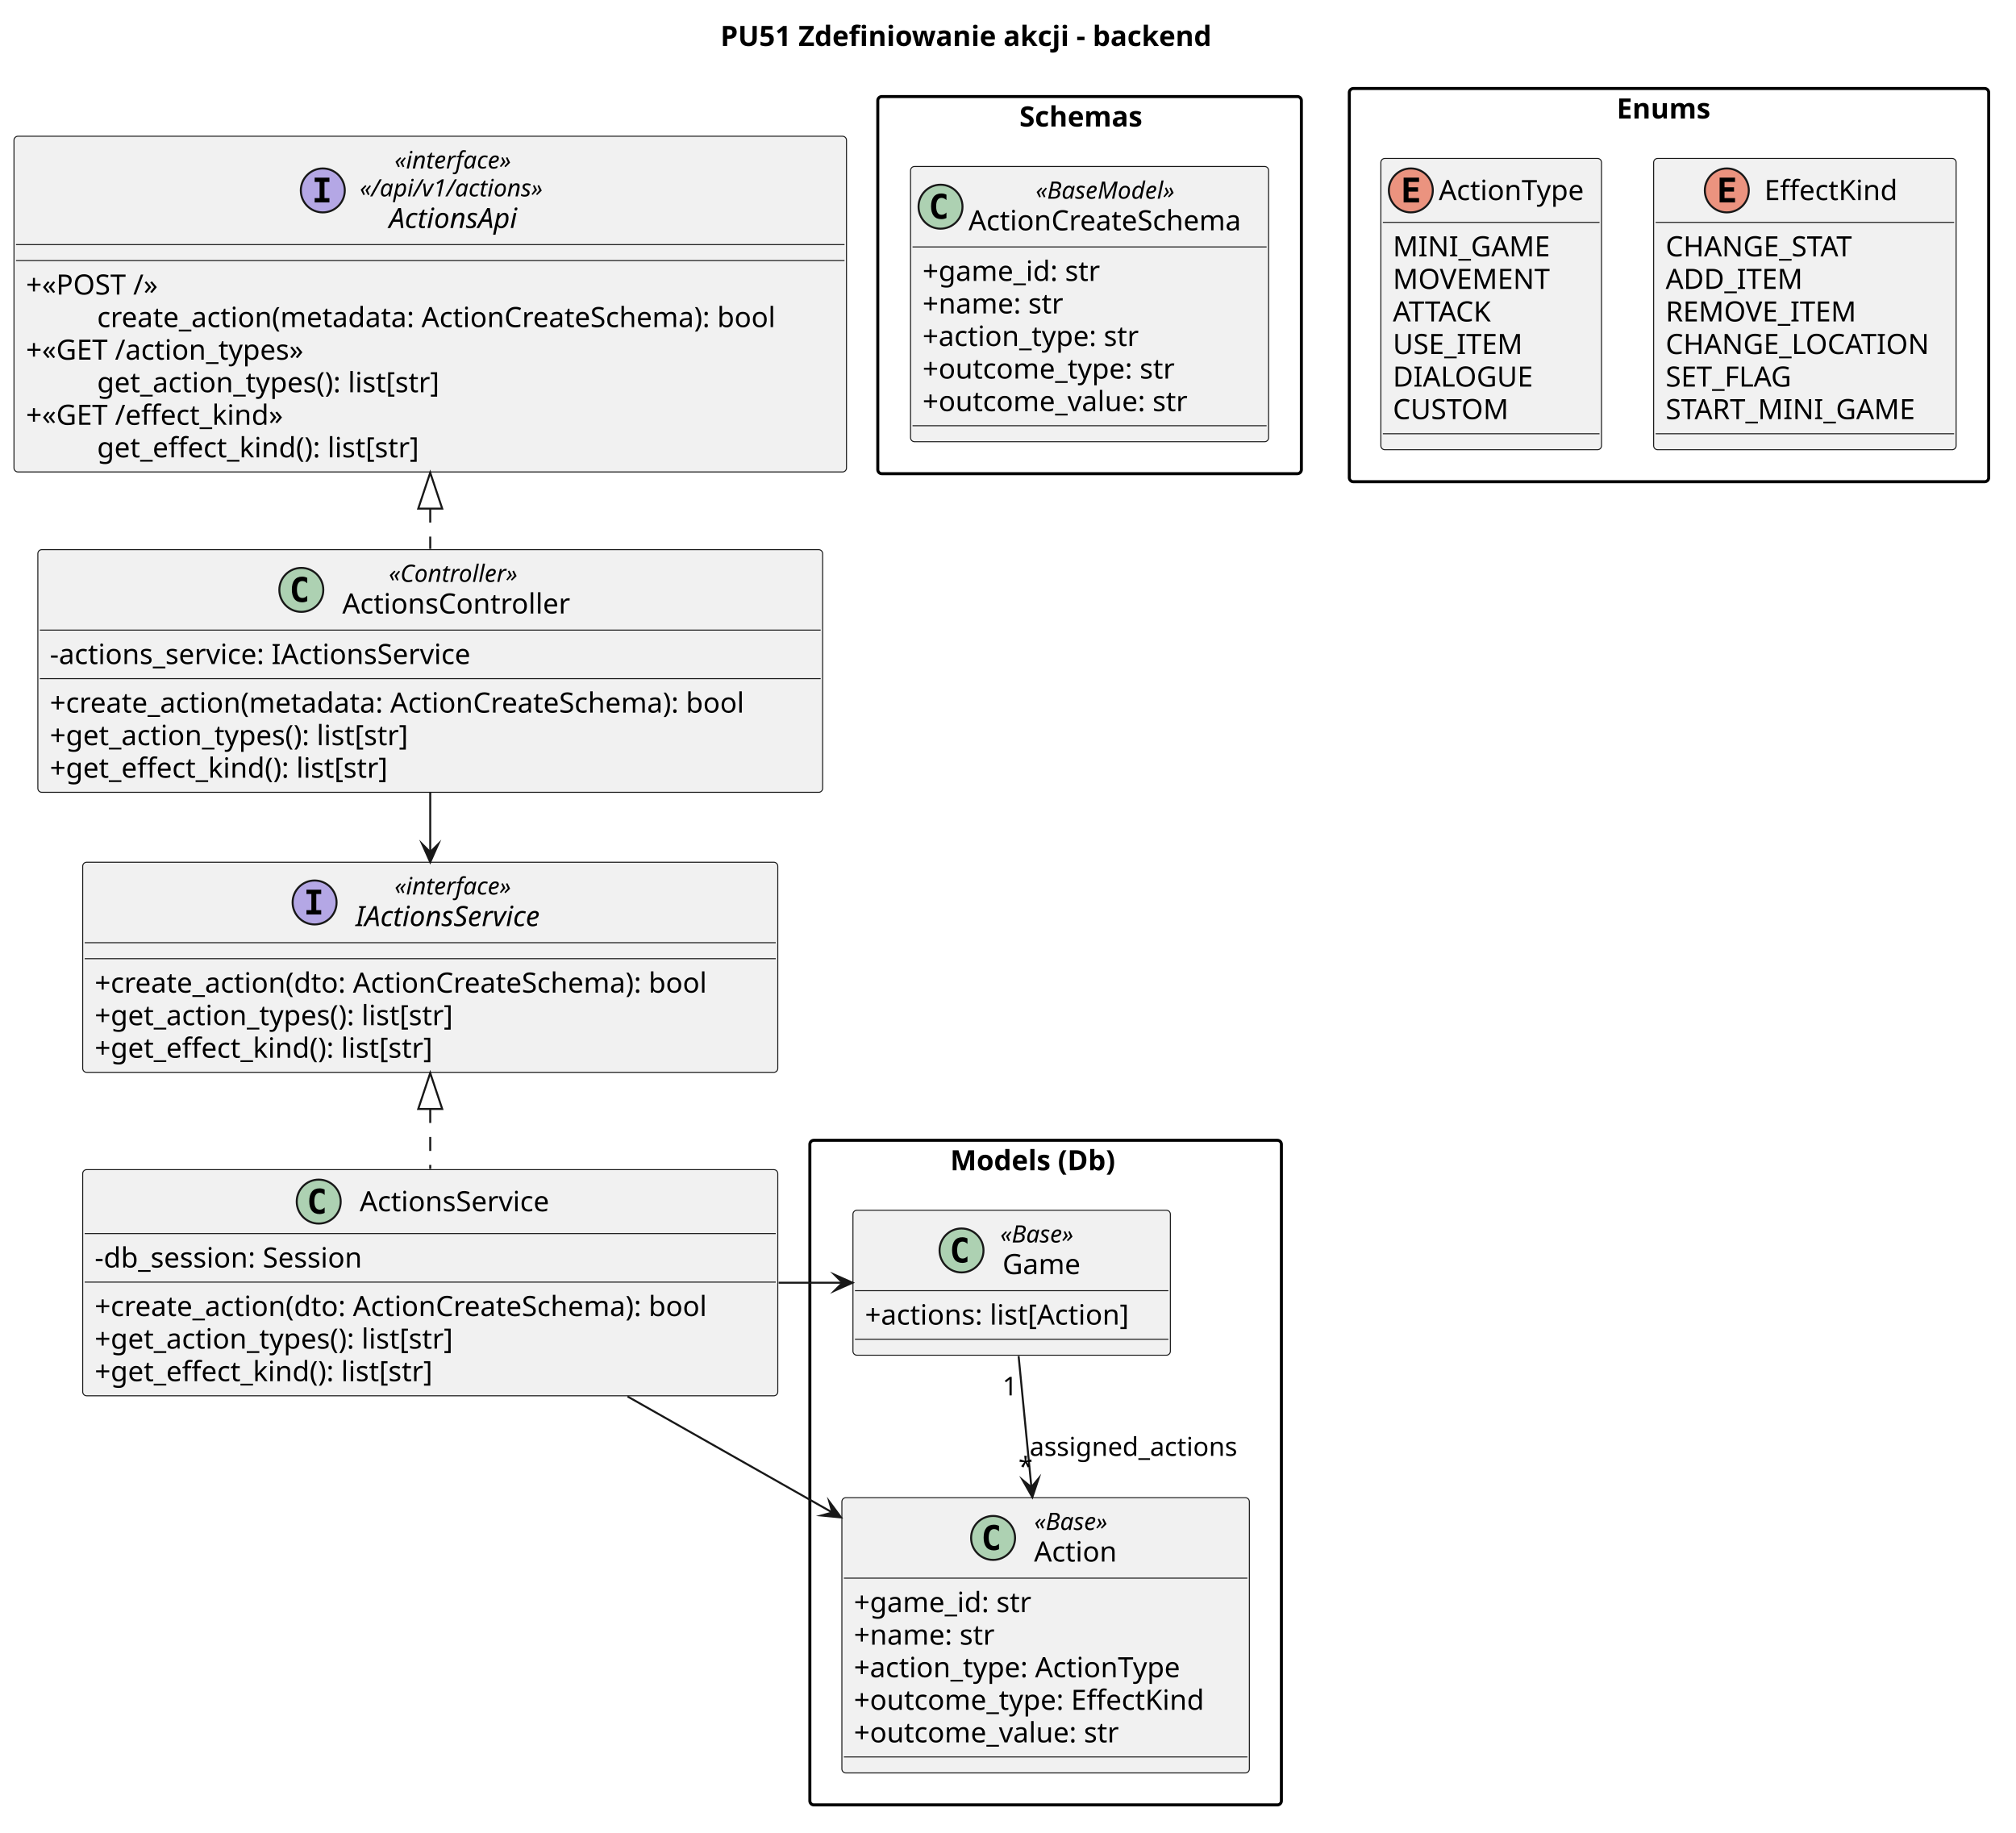
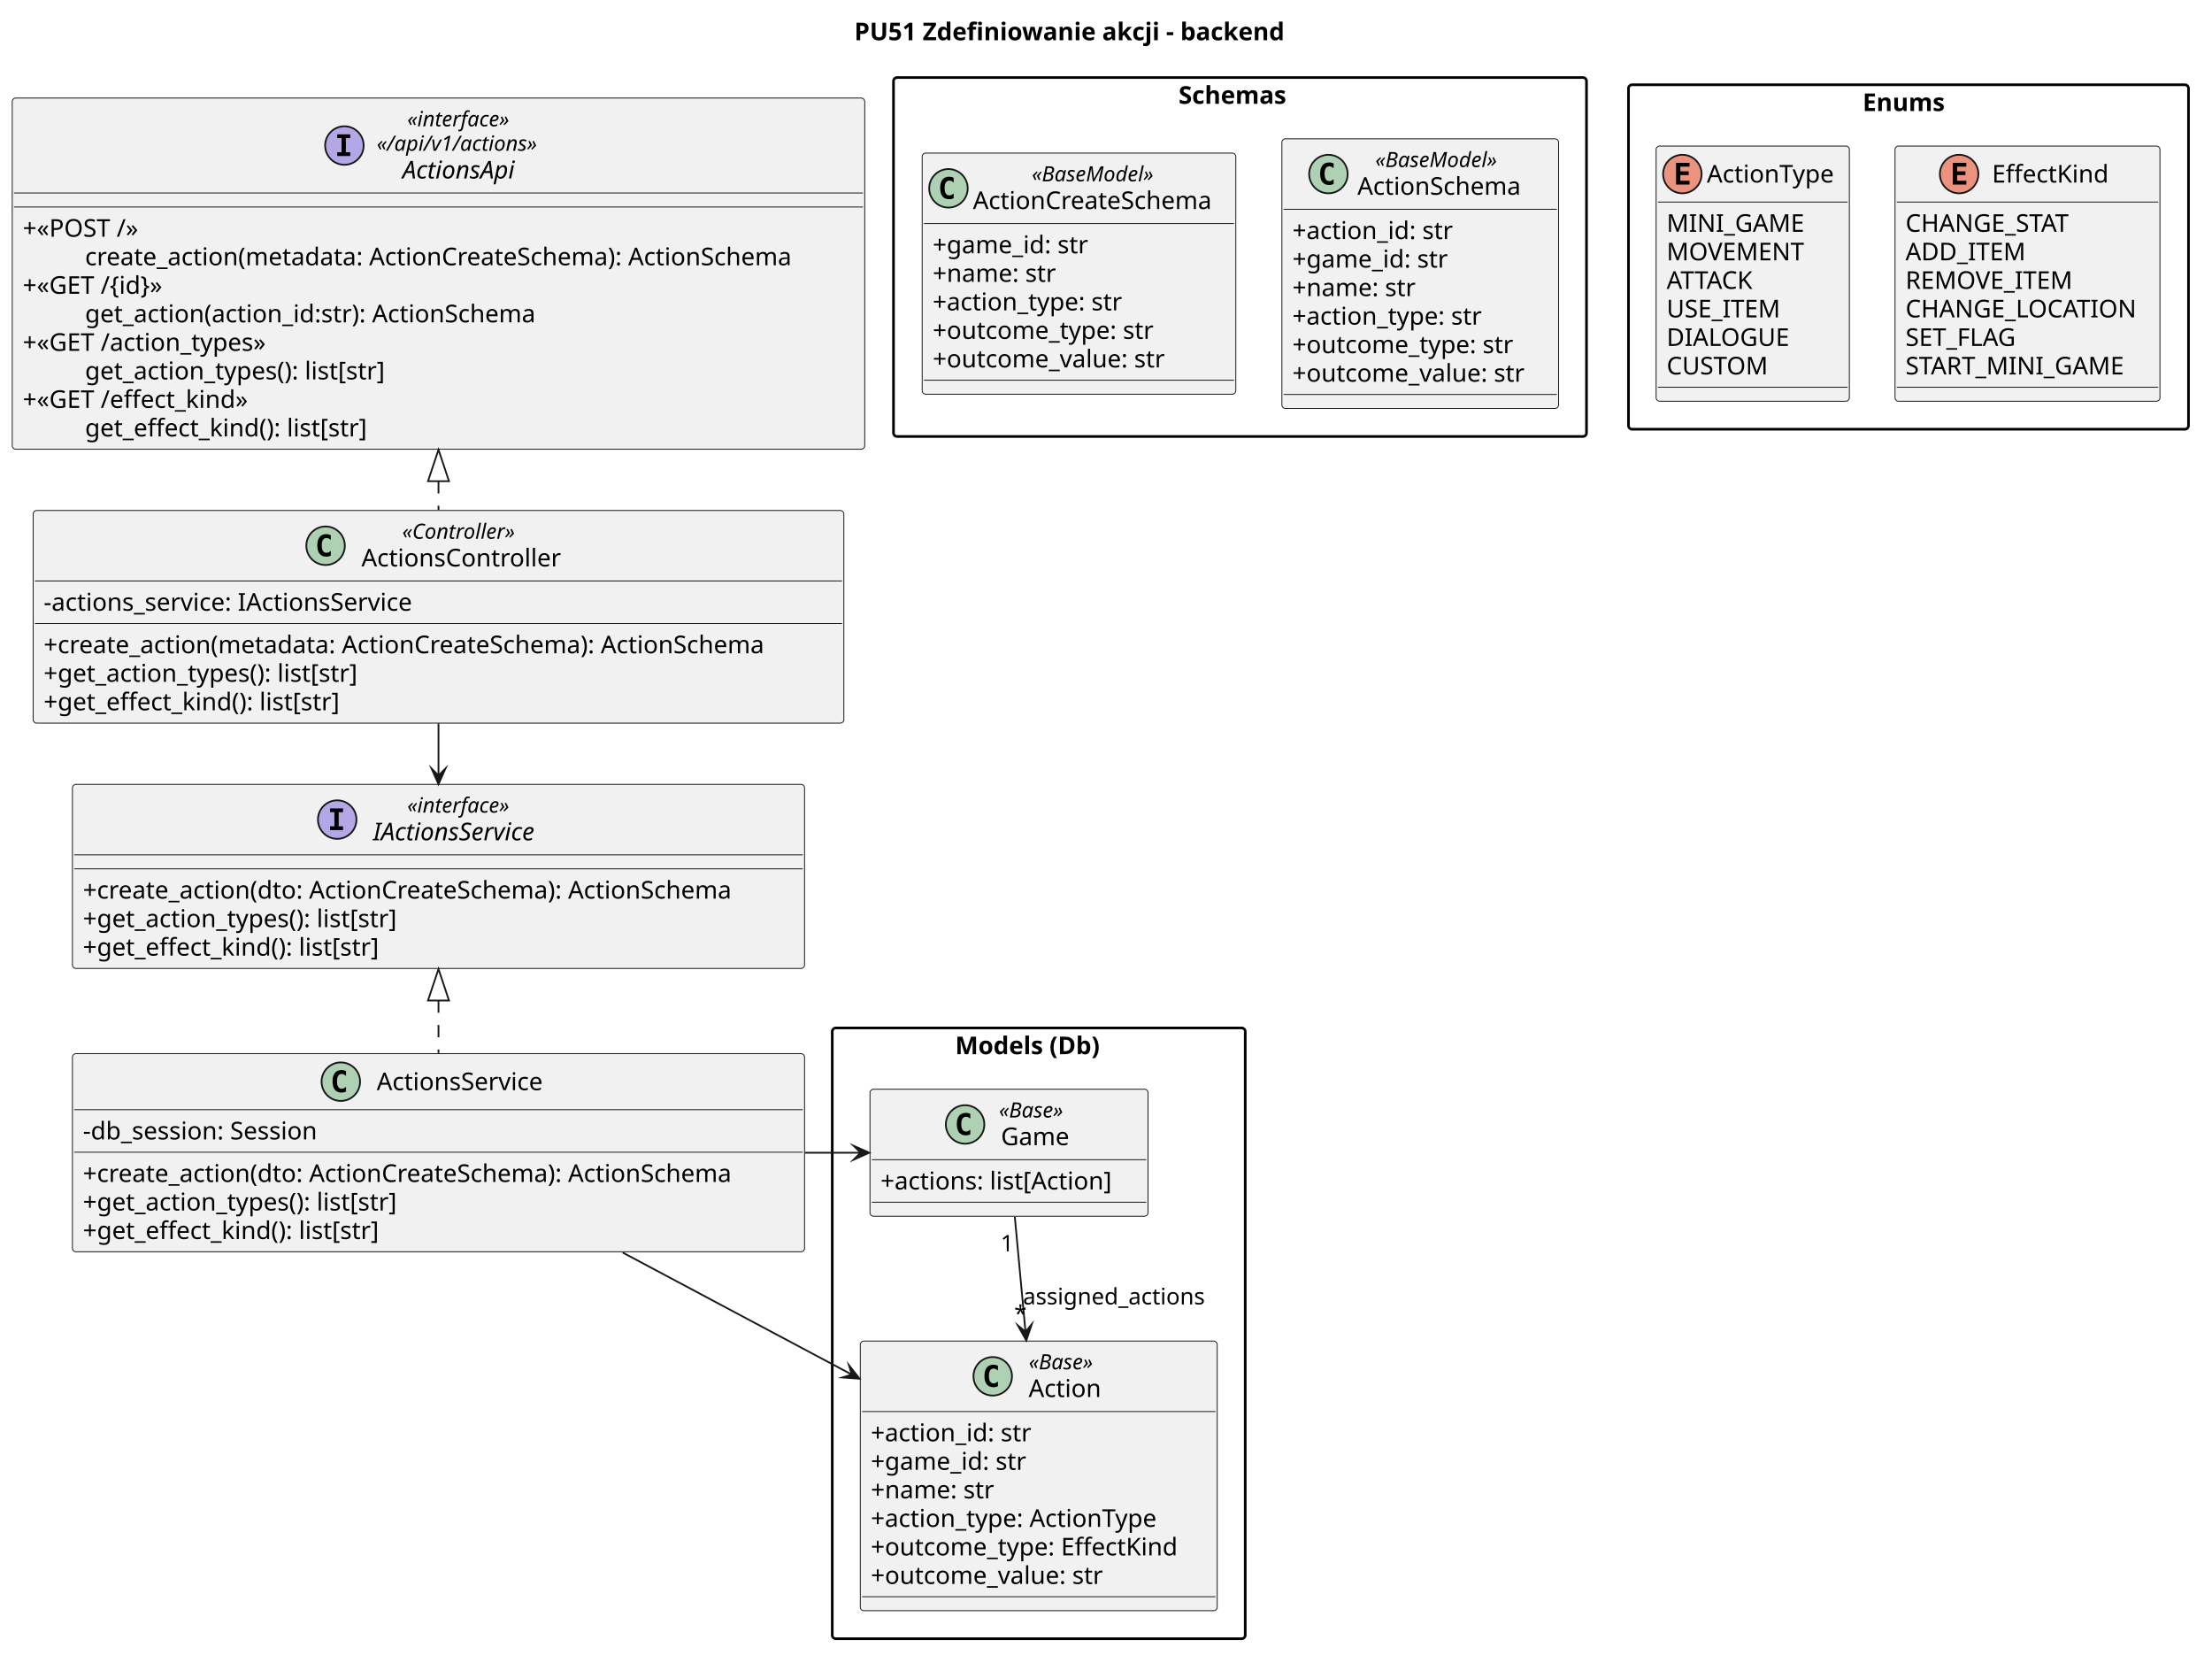
- <svg xmlns="http://www.w3.org/2000/svg" version="1.1" data-diagram-type="CLASS" style="width:1009px;height:917px;background:#FFFFFF;" width="1009px" height="917px" viewBox="0 0 1009 917" zoomAndPan="magnify" preserveAspectRatio="none" contentStyleType="text/css">
+ <svg xmlns="http://www.w3.org/2000/svg" version="1.1" data-diagram-type="CLASS" style="width:1264px;height:950px;background:#FFFFFF;" width="1264px" height="950px" viewBox="0 0 1264 950" zoomAndPan="magnify" preserveAspectRatio="none" contentStyleType="text/css">
  <defs />
  <g font-family="sans-serif" lengthAdjust="spacing">
    <g class="title" data-source-line="9">
-       <text x="360.557" y="22.995" fill="#000" font-size="14" textLength="281.217" font-weight="700">PU51 Zdefiniowanie akcji - backend</text>
+       <text x="488.177" y="22.995" fill="#000" font-size="14" textLength="281.217" font-weight="700">PU51 Zdefiniowanie akcji - backend</text>
    </g>
-     <g class="cluster" data-qualified-name="Schemas" id="ent0005" data-source-line="38">
-       <rect x="439.33" y="48.317" width="212" height="188.75" fill="none" style="stroke:#000;stroke-width:1.5;" rx="2" ry="2" />
-       <text x="510.224" y="63.312" fill="#000" font-size="14" textLength="70.212" font-weight="700">Schemas</text>
+     <g class="cluster" data-qualified-name="Schemas" id="ent0005" data-source-line="39">
+       <rect x="510.57" y="44.297" width="396" height="205.05" fill="none" style="stroke:#000;stroke-width:1.5;" rx="2" ry="2" />
+       <text x="673.464" y="59.292" fill="#000" font-size="14" textLength="70.212" font-weight="700">Schemas</text>
    </g>
-     <g class="cluster" data-qualified-name="models" id="ent0007" data-source-line="48">
-       <rect x="405.33" y="570.697" width="236" height="332.62" fill="none" style="stroke:#000;stroke-width:1.5;" rx="2" ry="2" />
-       <text x="475.574" y="585.692" fill="#000" font-size="14" textLength="95.512" font-weight="700">Models (Db)</text>
+     <g class="cluster" data-qualified-name="models" id="ent0008" data-source-line="57">
+       <rect x="475.57" y="587.237" width="236" height="348.92" fill="none" style="stroke:#000;stroke-width:1.5;" rx="2" ry="2" />
+       <text x="545.814" y="602.232" fill="#000" font-size="14" textLength="95.512" font-weight="700">Models (Db)</text>
    </g>
-     <g class="cluster" data-qualified-name="Enums" id="ent0010" data-source-line="62">
-       <rect x="675.33" y="44.297" width="320" height="196.79" fill="none" style="stroke:#000;stroke-width:1.5;" rx="2" ry="2" />
-       <text x="809.121" y="59.292" fill="#000" font-size="14" textLength="52.418" font-weight="700">Enums</text>
+     <g class="cluster" data-qualified-name="Enums" id="ent0011" data-source-line="72">
+       <rect x="930.57" y="48.427" width="320" height="196.78" fill="none" style="stroke:#000;stroke-width:1.5;" rx="2" ry="2" />
+       <text x="1064.361" y="63.422" fill="#000" font-size="14" textLength="52.418" font-weight="700">Enums</text>
    </g>
-     <g class="entity" data-qualified-name="Schemas.ActionCreateSchema" id="ent0006" data-source-line="39">
-       <rect x="455.73" y="83.317" width="179.205" height="137.75" fill="#F1F1F1" style="stroke:#181818;stroke-width:0.5;" rx="2" ry="2" />
-       <ellipse cx="470.73" cy="103.45" rx="11" ry="11" fill="#ADD1B2" style="stroke:#181818;stroke-width:1;" />
-       <path d="M473.699,109.09 Q473.121,109.387 472.48,109.528 Q471.839,109.684 471.136,109.684 Q468.636,109.684 467.308,108.043 Q465.996,106.387 465.996,103.262 Q465.996,100.137 467.308,98.481 Q468.636,96.825 471.136,96.825 Q471.839,96.825 472.48,96.981 Q473.136,97.137 473.699,97.434 L473.699,100.153 Q473.074,99.575 472.48,99.309 Q471.886,99.028 471.261,99.028 Q469.918,99.028 469.23,100.106 Q468.543,101.168 468.543,103.262 Q468.543,105.356 469.23,106.434 Q469.918,107.497 471.261,107.497 Q471.886,107.497 472.48,107.231 Q473.074,106.95 473.699,106.372 L473.699,109.09 Z " fill="#000" />
-       <text x="518.366" y="99.456" fill="#000" font-size="12" textLength="79.934" font-style="italic">«BaseModel»</text>
-       <text x="484.73" y="115.281" fill="#000" font-size="14" textLength="147.205">ActionCreateSchema</text>
-       <line x1="456.73" y1="123.582" x2="633.935" y2="123.582" style="stroke:#181818;stroke-width:0.5;" />
-       <text x="461.73" y="140.578" fill="#000" font-size="14" textLength="98.93">+game_id: str</text>
-       <text x="461.73" y="156.874" fill="#000" font-size="14" textLength="79.14">+name: str</text>
-       <text x="461.73" y="173.171" fill="#000" font-size="14" textLength="120.805">+action_type: str</text>
-       <text x="461.73" y="189.468" fill="#000" font-size="14" textLength="139.152">+outcome_type: str</text>
-       <text x="461.73" y="205.765" fill="#000" font-size="14" textLength="146.118">+outcome_value: str</text>
-       <line x1="456.73" y1="213.067" x2="633.935" y2="213.067" style="stroke:#181818;stroke-width:0.5;" />
+     <g class="entity" data-qualified-name="Schemas.ActionCreateSchema" id="ent0006" data-source-line="40">
+       <rect x="526.97" y="87.447" width="179.205" height="137.75" fill="#F1F1F1" style="stroke:#181818;stroke-width:0.5;" rx="2" ry="2" />
+       <ellipse cx="541.97" cy="107.58" rx="11" ry="11" fill="#ADD1B2" style="stroke:#181818;stroke-width:1;" />
+       <path d="M544.939,113.22 Q544.361,113.517 543.72,113.658 Q543.079,113.814 542.376,113.814 Q539.876,113.814 538.548,112.173 Q537.236,110.517 537.236,107.392 Q537.236,104.267 538.548,102.611 Q539.876,100.955 542.376,100.955 Q543.079,100.955 543.72,101.111 Q544.376,101.267 544.939,101.564 L544.939,104.283 Q544.314,103.705 543.72,103.439 Q543.126,103.158 542.501,103.158 Q541.158,103.158 540.47,104.236 Q539.783,105.298 539.783,107.392 Q539.783,109.486 540.47,110.564 Q541.158,111.627 542.501,111.627 Q543.126,111.627 543.72,111.361 Q544.314,111.08 544.939,110.502 L544.939,113.22 Z " fill="#000" />
+       <text x="589.606" y="103.586" fill="#000" font-size="12" textLength="79.934" font-style="italic">«BaseModel»</text>
+       <text x="555.97" y="119.411" fill="#000" font-size="14" textLength="147.205">ActionCreateSchema</text>
+       <line x1="527.97" y1="127.712" x2="705.175" y2="127.712" style="stroke:#181818;stroke-width:0.5;" />
+       <text x="532.97" y="144.708" fill="#000" font-size="14" textLength="98.93">+game_id: str</text>
+       <text x="532.97" y="161.004" fill="#000" font-size="14" textLength="79.14">+name: str</text>
+       <text x="532.97" y="177.301" fill="#000" font-size="14" textLength="120.805">+action_type: str</text>
+       <text x="532.97" y="193.598" fill="#000" font-size="14" textLength="139.152">+outcome_type: str</text>
+       <text x="532.97" y="209.895" fill="#000" font-size="14" textLength="146.118">+outcome_value: str</text>
+       <line x1="527.97" y1="217.197" x2="705.175" y2="217.197" style="stroke:#181818;stroke-width:0.5;" />
    </g>
-     <g class="entity" data-qualified-name="models.Game" id="ent0008" data-source-line="49">
-       <rect x="426.9" y="605.697" width="158.863" height="72.563" fill="#F1F1F1" style="stroke:#181818;stroke-width:0.5;" rx="2" ry="2" />
-       <ellipse cx="481.242" cy="625.83" rx="11" ry="11" fill="#ADD1B2" style="stroke:#181818;stroke-width:1;" />
-       <path d="M484.211,631.47 Q483.633,631.767 482.992,631.908 Q482.352,632.064 481.649,632.064 Q479.149,632.064 477.82,630.423 Q476.508,628.767 476.508,625.642 Q476.508,622.517 477.82,620.861 Q479.149,619.205 481.649,619.205 Q482.352,619.205 482.992,619.361 Q483.649,619.517 484.211,619.814 L484.211,622.533 Q483.586,621.955 482.992,621.689 Q482.399,621.408 481.774,621.408 Q480.43,621.408 479.742,622.486 Q479.055,623.548 479.055,625.642 Q479.055,627.736 479.742,628.814 Q480.43,629.877 481.774,629.877 Q482.399,629.877 482.992,629.611 Q483.586,629.33 484.211,628.752 L484.211,631.47 Z " fill="#000" />
-       <text x="500.629" y="621.836" fill="#000" font-size="12" textLength="43.904" font-style="italic">«Base»</text>
-       <text x="501.742" y="637.661" fill="#000" font-size="14" textLength="41.679">Game</text>
-       <line x1="427.9" y1="645.963" x2="584.763" y2="645.963" style="stroke:#181818;stroke-width:0.5;" />
-       <text x="432.9" y="662.958" fill="#000" font-size="14" textLength="146.863">+actions: list[Action]</text>
-       <line x1="427.9" y1="670.259" x2="584.763" y2="670.259" style="stroke:#181818;stroke-width:0.5;" />
+     <g class="entity" data-qualified-name="Schemas.ActionSchema" id="ent0007" data-source-line="47">
+       <rect x="732.51" y="79.297" width="158.118" height="154.047" fill="#F1F1F1" style="stroke:#181818;stroke-width:0.5;" rx="2" ry="2" />
+       <ellipse cx="759.093" cy="99.43" rx="11" ry="11" fill="#ADD1B2" style="stroke:#181818;stroke-width:1;" />
+       <path d="M762.061,105.07 Q761.483,105.367 760.843,105.508 Q760.202,105.664 759.499,105.664 Q756.999,105.664 755.671,104.023 Q754.358,102.367 754.358,99.242 Q754.358,96.117 755.671,94.461 Q756.999,92.805 759.499,92.805 Q760.202,92.805 760.843,92.961 Q761.499,93.117 762.061,93.414 L762.061,96.133 Q761.436,95.555 760.843,95.289 Q760.249,95.008 759.624,95.008 Q758.28,95.008 757.593,96.086 Q756.905,97.148 756.905,99.242 Q756.905,101.336 757.593,102.414 Q758.28,103.477 759.624,103.477 Q760.249,103.477 760.843,103.211 Q761.436,102.93 762.061,102.352 L762.061,105.07 Z " fill="#000" />
+       <text x="785.889" y="95.436" fill="#000" font-size="12" textLength="79.934" font-style="italic">«BaseModel»</text>
+       <text x="775.667" y="111.261" fill="#000" font-size="14" textLength="100.379">ActionSchema</text>
+       <line x1="733.51" y1="119.563" x2="889.628" y2="119.563" style="stroke:#181818;stroke-width:0.5;" />
+       <text x="738.51" y="136.558" fill="#000" font-size="14" textLength="102.307">+action_id: str</text>
+       <text x="738.51" y="152.854" fill="#000" font-size="14" textLength="98.93">+game_id: str</text>
+       <text x="738.51" y="169.151" fill="#000" font-size="14" textLength="79.14">+name: str</text>
+       <text x="738.51" y="185.448" fill="#000" font-size="14" textLength="120.805">+action_type: str</text>
+       <text x="738.51" y="201.745" fill="#000" font-size="14" textLength="139.152">+outcome_type: str</text>
+       <text x="738.51" y="218.042" fill="#000" font-size="14" textLength="146.118">+outcome_value: str</text>
+       <line x1="733.51" y1="225.344" x2="889.628" y2="225.344" style="stroke:#181818;stroke-width:0.5;" />
    </g>
-     <g class="entity" data-qualified-name="models.Action" id="ent0009" data-source-line="53">
-       <rect x="421.36" y="749.567" width="203.946" height="137.75" fill="#F1F1F1" style="stroke:#181818;stroke-width:0.5;" rx="2" ry="2" />
-       <ellipse cx="497.037" cy="769.7" rx="11" ry="11" fill="#ADD1B2" style="stroke:#181818;stroke-width:1;" />
-       <path d="M500.006,775.34 Q499.428,775.637 498.787,775.778 Q498.147,775.934 497.443,775.934 Q494.943,775.934 493.615,774.293 Q492.303,772.637 492.303,769.512 Q492.303,766.387 493.615,764.731 Q494.943,763.075 497.443,763.075 Q498.147,763.075 498.787,763.231 Q499.443,763.387 500.006,763.684 L500.006,766.403 Q499.381,765.825 498.787,765.559 Q498.193,765.278 497.568,765.278 Q496.225,765.278 495.537,766.356 Q494.85,767.418 494.85,769.512 Q494.85,771.606 495.537,772.684 Q496.225,773.747 497.568,773.747 Q498.193,773.747 498.787,773.481 Q499.381,773.2 500.006,772.622 L500.006,775.34 Z " fill="#000" />
-       <text x="517.631" y="765.706" fill="#000" font-size="12" textLength="43.904" font-style="italic">«Base»</text>
-       <text x="517.537" y="781.531" fill="#000" font-size="14" textLength="44.092">Action</text>
-       <line x1="422.36" y1="789.833" x2="624.306" y2="789.833" style="stroke:#181818;stroke-width:0.5;" />
-       <text x="427.36" y="806.828" fill="#000" font-size="14" textLength="98.93">+game_id: str</text>
-       <text x="427.36" y="823.124" fill="#000" font-size="14" textLength="79.14">+name: str</text>
-       <text x="427.36" y="839.421" fill="#000" font-size="14" textLength="180.694">+action_type: ActionType</text>
-       <text x="427.36" y="855.718" fill="#000" font-size="14" textLength="191.946">+outcome_type: EffectKind</text>
-       <text x="427.36" y="872.015" fill="#000" font-size="14" textLength="146.118">+outcome_value: str</text>
-       <line x1="422.36" y1="879.317" x2="624.306" y2="879.317" style="stroke:#181818;stroke-width:0.5;" />
+     <g class="entity" data-qualified-name="models.Game" id="ent0009" data-source-line="58">
+       <rect x="497.14" y="622.237" width="158.863" height="72.563" fill="#F1F1F1" style="stroke:#181818;stroke-width:0.5;" rx="2" ry="2" />
+       <ellipse cx="551.482" cy="642.37" rx="11" ry="11" fill="#ADD1B2" style="stroke:#181818;stroke-width:1;" />
+       <path d="M554.451,648.01 Q553.873,648.307 553.232,648.448 Q552.592,648.604 551.889,648.604 Q549.389,648.604 548.06,646.963 Q546.748,645.307 546.748,642.182 Q546.748,639.057 548.06,637.401 Q549.389,635.745 551.889,635.745 Q552.592,635.745 553.232,635.901 Q553.889,636.057 554.451,636.354 L554.451,639.073 Q553.826,638.495 553.232,638.229 Q552.639,637.948 552.014,637.948 Q550.67,637.948 549.982,639.026 Q549.295,640.088 549.295,642.182 Q549.295,644.276 549.982,645.354 Q550.67,646.417 552.014,646.417 Q552.639,646.417 553.232,646.151 Q553.826,645.87 554.451,645.292 L554.451,648.01 Z " fill="#000" />
+       <text x="570.869" y="638.376" fill="#000" font-size="12" textLength="43.904" font-style="italic">«Base»</text>
+       <text x="571.982" y="654.201" fill="#000" font-size="14" textLength="41.679">Game</text>
+       <line x1="498.14" y1="662.502" x2="655.003" y2="662.502" style="stroke:#181818;stroke-width:0.5;" />
+       <text x="503.14" y="679.498" fill="#000" font-size="14" textLength="146.863">+actions: list[Action]</text>
+       <line x1="498.14" y1="686.799" x2="655.003" y2="686.799" style="stroke:#181818;stroke-width:0.5;" />
    </g>
-     <g class="entity" data-qualified-name="Enums.ActionType" id="ent0011" data-source-line="63">
-       <rect x="691.12" y="79.297" width="110.429" height="145.781" fill="#F1F1F1" style="stroke:#181818;stroke-width:0.5;" rx="2" ry="2" />
-       <ellipse cx="706.12" cy="95.297" rx="11" ry="11" fill="#EB937F" style="stroke:#181818;stroke-width:1;" />
-       <path d="M710.229,101.297 L702.511,101.297 L702.511,88.906 L710.229,88.906 L710.229,91.063 L704.964,91.063 L704.964,93.734 L709.729,93.734 L709.729,95.891 L704.964,95.891 L704.964,99.141 L710.229,99.141 L710.229,101.297 Z " fill="#000" />
-       <text x="720.12" y="100.144" fill="#000" font-size="14" textLength="78.429">ActionType</text>
-       <line x1="692.12" y1="111.297" x2="800.549" y2="111.297" style="stroke:#181818;stroke-width:0.5;" />
-       <text x="697.12" y="128.292" fill="#000" font-size="14" textLength="79.16">MINI_GAME</text>
-       <text x="697.12" y="144.589" fill="#000" font-size="14" textLength="81.471">MOVEMENT</text>
-       <text x="697.12" y="160.886" fill="#000" font-size="14" textLength="55.214">ATTACK</text>
-       <text x="697.12" y="177.183" fill="#000" font-size="14" textLength="68.585">USE_ITEM</text>
-       <text x="697.12" y="193.479" fill="#000" font-size="14" textLength="73.247">DIALOGUE</text>
-       <text x="697.12" y="209.776" fill="#000" font-size="14" textLength="60.56">CUSTOM</text>
-       <line x1="692.12" y1="217.078" x2="800.549" y2="217.078" style="stroke:#181818;stroke-width:0.5;" />
+     <g class="entity" data-qualified-name="models.Action" id="ent0010" data-source-line="62">
+       <rect x="491.6" y="766.107" width="203.946" height="154.047" fill="#F1F1F1" style="stroke:#181818;stroke-width:0.5;" rx="2" ry="2" />
+       <ellipse cx="567.277" cy="786.24" rx="11" ry="11" fill="#ADD1B2" style="stroke:#181818;stroke-width:1;" />
+       <path d="M570.246,791.88 Q569.668,792.177 569.027,792.318 Q568.387,792.474 567.683,792.474 Q565.183,792.474 563.855,790.833 Q562.543,789.177 562.543,786.052 Q562.543,782.927 563.855,781.271 Q565.183,779.615 567.683,779.615 Q568.387,779.615 569.027,779.771 Q569.683,779.927 570.246,780.224 L570.246,782.943 Q569.621,782.365 569.027,782.099 Q568.433,781.818 567.808,781.818 Q566.465,781.818 565.777,782.896 Q565.09,783.958 565.09,786.052 Q565.09,788.146 565.777,789.224 Q566.465,790.287 567.808,790.287 Q568.433,790.287 569.027,790.021 Q569.621,789.74 570.246,789.162 L570.246,791.88 Z " fill="#000" />
+       <text x="587.871" y="782.246" fill="#000" font-size="12" textLength="43.904" font-style="italic">«Base»</text>
+       <text x="587.777" y="798.071" fill="#000" font-size="14" textLength="44.092">Action</text>
+       <line x1="492.6" y1="806.373" x2="694.546" y2="806.373" style="stroke:#181818;stroke-width:0.5;" />
+       <text x="497.6" y="823.368" fill="#000" font-size="14" textLength="102.307">+action_id: str</text>
+       <text x="497.6" y="839.664" fill="#000" font-size="14" textLength="98.93">+game_id: str</text>
+       <text x="497.6" y="855.961" fill="#000" font-size="14" textLength="79.14">+name: str</text>
+       <text x="497.6" y="872.258" fill="#000" font-size="14" textLength="180.694">+action_type: ActionType</text>
+       <text x="497.6" y="888.555" fill="#000" font-size="14" textLength="191.946">+outcome_type: EffectKind</text>
+       <text x="497.6" y="904.852" fill="#000" font-size="14" textLength="146.118">+outcome_value: str</text>
+       <line x1="492.6" y1="912.154" x2="694.546" y2="912.154" style="stroke:#181818;stroke-width:0.5;" />
    </g>
-     <g class="entity" data-qualified-name="Enums.EffectKind" id="ent0012" data-source-line="72">
-       <rect x="827.64" y="79.297" width="151.392" height="145.781" fill="#F1F1F1" style="stroke:#181818;stroke-width:0.5;" rx="2" ry="2" />
-       <ellipse cx="864.266" cy="95.297" rx="11" ry="11" fill="#EB937F" style="stroke:#181818;stroke-width:1;" />
-       <path d="M868.376,101.297 L860.657,101.297 L860.657,88.906 L868.376,88.906 L868.376,91.063 L863.11,91.063 L863.11,93.734 L867.876,93.734 L867.876,95.891 L863.11,95.891 L863.11,99.141 L868.376,99.141 L868.376,101.297 Z " fill="#000" />
-       <text x="883.072" y="100.144" fill="#000" font-size="14" textLength="71.333">EffectKind</text>
-       <line x1="828.64" y1="111.297" x2="978.032" y2="111.297" style="stroke:#181818;stroke-width:0.5;" />
-       <text x="833.64" y="128.292" fill="#000" font-size="14" textLength="102.614">CHANGE_STAT</text>
-       <text x="833.64" y="144.589" fill="#000" font-size="14" textLength="71.743">ADD_ITEM</text>
-       <text x="833.64" y="160.886" fill="#000" font-size="14" textLength="100.7">REMOVE_ITEM</text>
-       <text x="833.64" y="177.183" fill="#000" font-size="14" textLength="139.392">CHANGE_LOCATION</text>
-       <text x="833.64" y="193.479" fill="#000" font-size="14" textLength="69.563">SET_FLAG</text>
-       <text x="833.64" y="209.776" fill="#000" font-size="14" textLength="131.455">START_MINI_GAME</text>
-       <line x1="828.64" y1="217.078" x2="978.032" y2="217.078" style="stroke:#181818;stroke-width:0.5;" />
+     <g class="entity" data-qualified-name="Enums.ActionType" id="ent0012" data-source-line="73">
+       <rect x="946.35" y="83.427" width="110.429" height="145.781" fill="#F1F1F1" style="stroke:#181818;stroke-width:0.5;" rx="2" ry="2" />
+       <ellipse cx="961.35" cy="99.427" rx="11" ry="11" fill="#EB937F" style="stroke:#181818;stroke-width:1;" />
+       <path d="M965.459,105.427 L957.741,105.427 L957.741,93.036 L965.459,93.036 L965.459,95.193 L960.194,95.193 L960.194,97.864 L964.959,97.864 L964.959,100.021 L960.194,100.021 L960.194,103.271 L965.459,103.271 L965.459,105.427 Z " fill="#000" />
+       <text x="975.35" y="104.274" fill="#000" font-size="14" textLength="78.429">ActionType</text>
+       <line x1="947.35" y1="115.427" x2="1055.779" y2="115.427" style="stroke:#181818;stroke-width:0.5;" />
+       <text x="952.35" y="132.422" fill="#000" font-size="14" textLength="79.16">MINI_GAME</text>
+       <text x="952.35" y="148.719" fill="#000" font-size="14" textLength="81.471">MOVEMENT</text>
+       <text x="952.35" y="165.016" fill="#000" font-size="14" textLength="55.214">ATTACK</text>
+       <text x="952.35" y="181.313" fill="#000" font-size="14" textLength="68.585">USE_ITEM</text>
+       <text x="952.35" y="197.609" fill="#000" font-size="14" textLength="73.247">DIALOGUE</text>
+       <text x="952.35" y="213.906" fill="#000" font-size="14" textLength="60.56">CUSTOM</text>
+       <line x1="947.35" y1="221.208" x2="1055.779" y2="221.208" style="stroke:#181818;stroke-width:0.5;" />
+     </g>
+     <g class="entity" data-qualified-name="Enums.EffectKind" id="ent0013" data-source-line="82">
+       <rect x="1082.87" y="83.427" width="151.392" height="145.781" fill="#F1F1F1" style="stroke:#181818;stroke-width:0.5;" rx="2" ry="2" />
+       <ellipse cx="1119.496" cy="99.427" rx="11" ry="11" fill="#EB937F" style="stroke:#181818;stroke-width:1;" />
+       <path d="M1123.606,105.427 L1115.887,105.427 L1115.887,93.036 L1123.606,93.036 L1123.606,95.193 L1118.34,95.193 L1118.34,97.864 L1123.106,97.864 L1123.106,100.021 L1118.34,100.021 L1118.34,103.271 L1123.606,103.271 L1123.606,105.427 Z " fill="#000" />
+       <text x="1138.302" y="104.274" fill="#000" font-size="14" textLength="71.333">EffectKind</text>
+       <line x1="1083.87" y1="115.427" x2="1233.262" y2="115.427" style="stroke:#181818;stroke-width:0.5;" />
+       <text x="1088.87" y="132.422" fill="#000" font-size="14" textLength="102.614">CHANGE_STAT</text>
+       <text x="1088.87" y="148.719" fill="#000" font-size="14" textLength="71.743">ADD_ITEM</text>
+       <text x="1088.87" y="165.016" fill="#000" font-size="14" textLength="100.7">REMOVE_ITEM</text>
+       <text x="1088.87" y="181.313" fill="#000" font-size="14" textLength="139.392">CHANGE_LOCATION</text>
+       <text x="1088.87" y="197.609" fill="#000" font-size="14" textLength="69.563">SET_FLAG</text>
+       <text x="1088.87" y="213.906" fill="#000" font-size="14" textLength="131.455">START_MINI_GAME</text>
+       <line x1="1083.87" y1="221.208" x2="1233.262" y2="221.208" style="stroke:#181818;stroke-width:0.5;" />
    </g>
    <g class="entity" data-qualified-name="ActionsApi" id="ent0001" data-source-line="11">
-       <rect x="7" y="68.187" width="416.667" height="168.016" fill="#F1F1F1" style="stroke:#181818;stroke-width:0.5;" rx="2" ry="2" />
-       <ellipse cx="161.562" cy="95.304" rx="11" ry="11" fill="#B4A7E5" style="stroke:#181818;stroke-width:1;" />
-       <path d="M157.484,91.07 L157.484,88.913 L164.875,88.913 L164.875,91.07 L162.406,91.07 L162.406,99.148 L164.875,99.148 L164.875,101.304 L157.484,101.304 L157.484,99.148 L159.953,99.148 L159.953,91.07 L157.484,91.07 Z " fill="#000" />
-       <text x="197.482" y="84.326" fill="#000" font-size="12" textLength="68.203" font-style="italic">«interface»</text>
-       <text x="180.062" y="98.294" fill="#000" font-size="12" textLength="103.043" font-style="italic">«/api/v1/actions»</text>
-       <text x="194.714" y="114.119" fill="#000" font-size="14" textLength="73.739" font-style="italic">ActionsApi</text>
-       <line x1="8" y1="122.421" x2="422.667" y2="122.421" style="stroke:#181818;stroke-width:0.5;" />
-       <line x1="8" y1="130.421" x2="422.667" y2="130.421" style="stroke:#181818;stroke-width:0.5;" />
-       <text x="13" y="147.416" fill="#000" font-size="14" textLength="74.929">+«POST /»</text>
-       <text x="48.602" y="163.713" fill="#000" font-size="14" textLength="369.065">create_action(metadata: ActionCreateSchema): bool</text>
-       <text x="13" y="180.01" fill="#000" font-size="14" textLength="154.937">+«GET /action_types»</text>
-       <text x="48.602" y="196.307" fill="#000" font-size="14" textLength="188.768">get_action_types(): list[str]</text>
-       <text x="13" y="212.604" fill="#000" font-size="14" textLength="143.302">+«GET /effect_kind»</text>
-       <text x="48.602" y="228.901" fill="#000" font-size="14" textLength="177.133">get_effect_kind(): list[str]</text>
+       <rect x="7" y="56.017" width="487.139" height="200.609" fill="#F1F1F1" style="stroke:#181818;stroke-width:0.5;" rx="2" ry="2" />
+       <ellipse cx="196.798" cy="83.134" rx="11" ry="11" fill="#B4A7E5" style="stroke:#181818;stroke-width:1;" />
+       <path d="M192.72,78.9 L192.72,76.743 L200.11,76.743 L200.11,78.9 L197.642,78.9 L197.642,86.978 L200.11,86.978 L200.11,89.134 L192.72,89.134 L192.72,86.978 L195.188,86.978 L195.188,78.9 L192.72,78.9 Z " fill="#000" />
+       <text x="232.718" y="72.156" fill="#000" font-size="12" textLength="68.203" font-style="italic">«interface»</text>
+       <text x="215.298" y="86.124" fill="#000" font-size="12" textLength="103.043" font-style="italic">«/api/v1/actions»</text>
+       <text x="229.95" y="101.949" fill="#000" font-size="14" textLength="73.739" font-style="italic">ActionsApi</text>
+       <line x1="8" y1="110.251" x2="493.139" y2="110.251" style="stroke:#181818;stroke-width:0.5;" />
+       <line x1="8" y1="118.251" x2="493.139" y2="118.251" style="stroke:#181818;stroke-width:0.5;" />
+       <text x="13" y="135.246" fill="#000" font-size="14" textLength="74.929">+«POST /»</text>
+       <text x="48.602" y="151.543" fill="#000" font-size="14" textLength="439.537">create_action(metadata: ActionCreateSchema): ActionSchema</text>
+       <text x="13" y="167.84" fill="#000" font-size="14" textLength="96.865">+«GET /{id}»</text>
+       <text x="48.602" y="184.137" fill="#000" font-size="14" textLength="279.679">get_action(action_id:str): ActionSchema</text>
+       <text x="13" y="200.434" fill="#000" font-size="14" textLength="154.937">+«GET /action_types»</text>
+       <text x="48.602" y="216.731" fill="#000" font-size="14" textLength="188.768">get_action_types(): list[str]</text>
+       <text x="13" y="233.028" fill="#000" font-size="14" textLength="143.302">+«GET /effect_kind»</text>
+       <text x="48.602" y="249.324" fill="#000" font-size="14" textLength="177.133">get_effect_kind(): list[str]</text>
    </g>
-     <g class="entity" data-qualified-name="ActionsController" id="ent0002" data-source-line="17">
-       <rect x="18.94" y="275.087" width="392.796" height="121.453" fill="#F1F1F1" style="stroke:#181818;stroke-width:0.5;" rx="2" ry="2" />
-       <ellipse cx="150.809" cy="295.22" rx="11" ry="11" fill="#ADD1B2" style="stroke:#181818;stroke-width:1;" />
-       <path d="M153.777,300.86 Q153.199,301.157 152.559,301.298 Q151.918,301.454 151.215,301.454 Q148.715,301.454 147.387,299.813 Q146.074,298.157 146.074,295.032 Q146.074,291.907 147.387,290.251 Q148.715,288.595 151.215,288.595 Q151.918,288.595 152.559,288.751 Q153.215,288.907 153.777,289.204 L153.777,291.923 Q153.152,291.345 152.559,291.079 Q151.965,290.798 151.34,290.798 Q149.996,290.798 149.309,291.876 Q148.621,292.938 148.621,295.032 Q148.621,297.126 149.309,298.204 Q149.996,299.267 151.34,299.267 Q151.965,299.267 152.559,299.001 Q153.152,298.72 153.777,298.142 L153.777,300.86 Z " fill="#000" />
-       <text x="194.601" y="291.226" fill="#000" font-size="12" textLength="73.975" font-style="italic">«Controller»</text>
-       <text x="171.309" y="307.051" fill="#000" font-size="14" textLength="120.559">ActionsController</text>
-       <line x1="19.94" y1="315.352" x2="410.736" y2="315.352" style="stroke:#181818;stroke-width:0.5;" />
-       <text x="24.94" y="332.348" fill="#000" font-size="14" textLength="229.011">-actions_service: IActionsService</text>
-       <line x1="19.94" y1="339.649" x2="410.736" y2="339.649" style="stroke:#181818;stroke-width:0.5;" />
-       <text x="24.94" y="356.644" fill="#000" font-size="14" textLength="380.796">+create_action(metadata: ActionCreateSchema): bool</text>
-       <text x="24.94" y="372.941" fill="#000" font-size="14" textLength="200.498">+get_action_types(): list[str]</text>
-       <text x="24.94" y="389.238" fill="#000" font-size="14" textLength="188.863">+get_effect_kind(): list[str]</text>
+     <g class="entity" data-qualified-name="ActionsController" id="ent0002" data-source-line="18">
+       <rect x="18.94" y="291.627" width="463.268" height="121.453" fill="#F1F1F1" style="stroke:#181818;stroke-width:0.5;" rx="2" ry="2" />
+       <ellipse cx="186.044" cy="311.76" rx="11" ry="11" fill="#ADD1B2" style="stroke:#181818;stroke-width:1;" />
+       <path d="M189.013,317.4 Q188.435,317.697 187.794,317.838 Q187.154,317.994 186.451,317.994 Q183.951,317.994 182.623,316.353 Q181.31,314.697 181.31,311.572 Q181.31,308.447 182.623,306.791 Q183.951,305.135 186.451,305.135 Q187.154,305.135 187.794,305.291 Q188.451,305.447 189.013,305.744 L189.013,308.463 Q188.388,307.885 187.794,307.619 Q187.201,307.338 186.576,307.338 Q185.232,307.338 184.544,308.416 Q183.857,309.478 183.857,311.572 Q183.857,313.666 184.544,314.744 Q185.232,315.807 186.576,315.807 Q187.201,315.807 187.794,315.541 Q188.388,315.26 189.013,314.682 L189.013,317.4 Z " fill="#000" />
+       <text x="229.836" y="307.766" fill="#000" font-size="12" textLength="73.975" font-style="italic">«Controller»</text>
+       <text x="206.544" y="323.591" fill="#000" font-size="14" textLength="120.559">ActionsController</text>
+       <line x1="19.94" y1="331.893" x2="481.208" y2="331.893" style="stroke:#181818;stroke-width:0.5;" />
+       <text x="24.94" y="348.888" fill="#000" font-size="14" textLength="229.011">-actions_service: IActionsService</text>
+       <line x1="19.94" y1="356.189" x2="481.208" y2="356.189" style="stroke:#181818;stroke-width:0.5;" />
+       <text x="24.94" y="373.184" fill="#000" font-size="14" textLength="451.268">+create_action(metadata: ActionCreateSchema): ActionSchema</text>
+       <text x="24.94" y="389.481" fill="#000" font-size="14" textLength="200.498">+get_action_types(): list[str]</text>
+       <text x="24.94" y="405.778" fill="#000" font-size="14" textLength="188.863">+get_effect_kind(): list[str]</text>
    </g>
-     <g class="entity" data-qualified-name="IActionsService" id="ent0003" data-source-line="24">
-       <rect x="41.39" y="431.537" width="347.884" height="105.156" fill="#F1F1F1" style="stroke:#181818;stroke-width:0.5;" rx="2" ry="2" />
-       <ellipse cx="157.454" cy="451.67" rx="11" ry="11" fill="#B4A7E5" style="stroke:#181818;stroke-width:1;" />
-       <path d="M153.376,447.435 L153.376,445.279 L160.766,445.279 L160.766,447.435 L158.298,447.435 L158.298,455.513 L160.766,455.513 L160.766,457.67 L153.376,457.67 L153.376,455.513 L155.845,455.513 L155.845,447.435 L153.376,447.435 Z " fill="#000" />
-       <text x="197.48" y="447.676" fill="#000" font-size="12" textLength="68.203" font-style="italic">«interface»</text>
-       <text x="177.954" y="463.501" fill="#000" font-size="14" textLength="107.256" font-style="italic">IActionsService</text>
-       <line x1="42.39" y1="471.803" x2="388.274" y2="471.803" style="stroke:#181818;stroke-width:0.5;" />
-       <line x1="42.39" y1="479.803" x2="388.274" y2="479.803" style="stroke:#181818;stroke-width:0.5;" />
-       <text x="47.39" y="496.798" fill="#000" font-size="14" textLength="335.884">+create_action(dto: ActionCreateSchema): bool</text>
-       <text x="47.39" y="513.094" fill="#000" font-size="14" textLength="200.498">+get_action_types(): list[str]</text>
-       <text x="47.39" y="529.391" fill="#000" font-size="14" textLength="188.863">+get_effect_kind(): list[str]</text>
+     <g class="entity" data-qualified-name="IActionsService" id="ent0003" data-source-line="25">
+       <rect x="41.39" y="448.077" width="418.355" height="105.156" fill="#F1F1F1" style="stroke:#181818;stroke-width:0.5;" rx="2" ry="2" />
+       <ellipse cx="192.69" cy="468.21" rx="11" ry="11" fill="#B4A7E5" style="stroke:#181818;stroke-width:1;" />
+       <path d="M188.612,463.975 L188.612,461.819 L196.002,461.819 L196.002,463.975 L193.534,463.975 L193.534,472.053 L196.002,472.053 L196.002,474.21 L188.612,474.21 L188.612,472.053 L191.08,472.053 L191.08,463.975 L188.612,463.975 Z " fill="#000" />
+       <text x="232.716" y="464.216" fill="#000" font-size="12" textLength="68.203" font-style="italic">«interface»</text>
+       <text x="213.19" y="480.041" fill="#000" font-size="14" textLength="107.256" font-style="italic">IActionsService</text>
+       <line x1="42.39" y1="488.343" x2="458.745" y2="488.343" style="stroke:#181818;stroke-width:0.5;" />
+       <line x1="42.39" y1="496.343" x2="458.745" y2="496.343" style="stroke:#181818;stroke-width:0.5;" />
+       <text x="47.39" y="513.338" fill="#000" font-size="14" textLength="406.355">+create_action(dto: ActionCreateSchema): ActionSchema</text>
+       <text x="47.39" y="529.634" fill="#000" font-size="14" textLength="200.498">+get_action_types(): list[str]</text>
+       <text x="47.39" y="545.931" fill="#000" font-size="14" textLength="188.863">+get_effect_kind(): list[str]</text>
    </g>
-     <g class="entity" data-qualified-name="ActionsService" id="ent0004" data-source-line="31">
-       <rect x="41.39" y="585.377" width="347.884" height="113.188" fill="#F1F1F1" style="stroke:#181818;stroke-width:0.5;" rx="2" ry="2" />
-       <ellipse cx="159.518" cy="601.377" rx="11" ry="11" fill="#ADD1B2" style="stroke:#181818;stroke-width:1;" />
-       <path d="M162.487,607.017 Q161.909,607.314 161.268,607.455 Q160.628,607.611 159.925,607.611 Q157.425,607.611 156.097,605.971 Q154.784,604.314 154.784,601.189 Q154.784,598.064 156.097,596.408 Q157.425,594.752 159.925,594.752 Q160.628,594.752 161.268,594.908 Q161.925,595.064 162.487,595.361 L162.487,598.08 Q161.862,597.502 161.268,597.236 Q160.675,596.955 160.05,596.955 Q158.706,596.955 158.018,598.033 Q157.331,599.096 157.331,601.189 Q157.331,603.283 158.018,604.361 Q158.706,605.424 160.05,605.424 Q160.675,605.424 161.268,605.158 Q161.862,604.877 162.487,604.299 L162.487,607.017 Z " fill="#000" />
-       <text x="180.018" y="606.224" fill="#000" font-size="14" textLength="103.127">ActionsService</text>
-       <line x1="42.39" y1="617.377" x2="388.274" y2="617.377" style="stroke:#181818;stroke-width:0.5;" />
-       <text x="47.39" y="634.372" fill="#000" font-size="14" textLength="144.231">-db_session: Session</text>
-       <line x1="42.39" y1="641.674" x2="388.274" y2="641.674" style="stroke:#181818;stroke-width:0.5;" />
-       <text x="47.39" y="658.669" fill="#000" font-size="14" textLength="335.884">+create_action(dto: ActionCreateSchema): bool</text>
-       <text x="47.39" y="674.966" fill="#000" font-size="14" textLength="200.498">+get_action_types(): list[str]</text>
-       <text x="47.39" y="691.263" fill="#000" font-size="14" textLength="188.863">+get_effect_kind(): list[str]</text>
+     <g class="entity" data-qualified-name="ActionsService" id="ent0004" data-source-line="32">
+       <rect x="41.39" y="601.927" width="418.355" height="113.188" fill="#F1F1F1" style="stroke:#181818;stroke-width:0.5;" rx="2" ry="2" />
+       <ellipse cx="194.754" cy="617.927" rx="11" ry="11" fill="#ADD1B2" style="stroke:#181818;stroke-width:1;" />
+       <path d="M197.723,623.568 Q197.145,623.864 196.504,624.005 Q195.864,624.161 195.161,624.161 Q192.661,624.161 191.332,622.521 Q190.02,620.864 190.02,617.739 Q190.02,614.614 191.332,612.958 Q192.661,611.302 195.161,611.302 Q195.864,611.302 196.504,611.458 Q197.161,611.614 197.723,611.911 L197.723,614.63 Q197.098,614.052 196.504,613.786 Q195.911,613.505 195.286,613.505 Q193.942,613.505 193.254,614.583 Q192.567,615.646 192.567,617.739 Q192.567,619.833 193.254,620.911 Q193.942,621.974 195.286,621.974 Q195.911,621.974 196.504,621.708 Q197.098,621.427 197.723,620.849 L197.723,623.568 Z " fill="#000" />
+       <text x="215.254" y="622.774" fill="#000" font-size="14" textLength="103.127">ActionsService</text>
+       <line x1="42.39" y1="633.927" x2="458.745" y2="633.927" style="stroke:#181818;stroke-width:0.5;" />
+       <text x="47.39" y="650.922" fill="#000" font-size="14" textLength="144.231">-db_session: Session</text>
+       <line x1="42.39" y1="658.224" x2="458.745" y2="658.224" style="stroke:#181818;stroke-width:0.5;" />
+       <text x="47.39" y="675.219" fill="#000" font-size="14" textLength="406.355">+create_action(dto: ActionCreateSchema): ActionSchema</text>
+       <text x="47.39" y="691.516" fill="#000" font-size="14" textLength="200.498">+get_action_types(): list[str]</text>
+       <text x="47.39" y="707.813" fill="#000" font-size="14" textLength="188.863">+get_effect_kind(): list[str]</text>
    </g>
-     <g class="link" data-entity-1="ent0003" data-entity-2="ent0004" id="lnk14" data-source-line="82" data-link-type="extension">
-       <path d="M215.33,555.017 C215.33,570.417 215.33,569.367 215.33,585.017" style="stroke:#181818;stroke-width:1;stroke-dasharray:7,7;" fill="none" id="IActionsService-backto-ActionsService" codeLine="82" />
-       <polygon points="215.33,537.017,209.33,555.017,221.33,555.017,215.33,537.017" fill="none" style="stroke:#181818;stroke-width:1;stroke-linejoin:miter;stroke-miterlimit:10;" />
+     <g class="link" data-entity-1="ent0003" data-entity-2="ent0004" id="lnk15" data-source-line="92" data-link-type="extension">
+       <path d="M250.57,571.557 C250.57,586.967 250.57,585.907 250.57,601.557" style="stroke:#181818;stroke-width:1;stroke-dasharray:7,7;" fill="none" id="IActionsService-backto-ActionsService" codeLine="92" />
+       <polygon points="250.57,553.557,244.57,571.557,256.57,571.557,250.57,553.557" fill="none" style="stroke:#181818;stroke-width:1;stroke-linejoin:miter;stroke-miterlimit:10;" />
    </g>
-     <g class="link" data-entity-1="ent0001" data-entity-2="ent0002" id="lnk16" data-source-line="83" data-link-type="extension">
-       <path d="M215.33,254.557 C215.33,267.427 215.33,262.497 215.33,274.727" style="stroke:#181818;stroke-width:1;stroke-dasharray:7,7;" fill="none" id="ActionsApi-backto-ActionsController" codeLine="83" />
-       <polygon points="215.33,236.557,209.33,254.557,221.33,254.557,215.33,236.557" fill="none" style="stroke:#181818;stroke-width:1;stroke-linejoin:miter;stroke-miterlimit:10;" />
+     <g class="link" data-entity-1="ent0001" data-entity-2="ent0002" id="lnk17" data-source-line="93" data-link-type="extension">
+       <path d="M250.57,274.897 C250.57,286.617 250.57,280.297 250.57,291.227" style="stroke:#181818;stroke-width:1;stroke-dasharray:7,7;" fill="none" id="ActionsApi-backto-ActionsController" codeLine="93" />
+       <polygon points="250.57,256.897,244.57,274.897,256.57,274.897,250.57,256.897" fill="none" style="stroke:#181818;stroke-width:1;stroke-linejoin:miter;stroke-miterlimit:10;" />
    </g>
-     <g class="link" data-entity-1="ent0004" data-entity-2="ent0008" id="lnk17" data-source-line="85" data-link-type="dependency">
-       <path d="M389.7,641.977 C401.23,641.977 409.33,641.977 409.33,641.977 C409.33,641.977 411.38,641.977 421.68,641.977" style="stroke:#181818;stroke-width:1;" fill="none" id="ActionsService-to-Game" codeLine="85" />
-       <polygon points="426.68,641.977,417.68,637.977,421.68,641.977,417.68,645.977,426.68,641.977" fill="#181818" style="stroke:#181818;stroke-width:1;stroke-linejoin:miter;stroke-miterlimit:10;" />
+     <g class="link" data-entity-1="ent0004" data-entity-2="ent0009" id="lnk18" data-source-line="95" data-link-type="dependency">
+       <path d="M460.09,658.517 C464.98,658.517 467.9,658.517 467.9,658.517 C467.9,658.517 475.31,658.517 491.74,658.517" style="stroke:#181818;stroke-width:1;" fill="none" id="ActionsService-to-Game" codeLine="95" />
+       <polygon points="496.74,658.517,487.74,654.517,491.74,658.517,487.74,662.517,496.74,658.517" fill="#181818" style="stroke:#181818;stroke-width:1;stroke-linejoin:miter;stroke-miterlimit:10;" />
    </g>
-     <g class="link" data-entity-1="ent0004" data-entity-2="ent0009" id="lnk18" data-source-line="86" data-link-type="dependency">
-       <path d="M314.06,698.897 C348.19,718.237 382.16,737.472 416.58,756.972" style="stroke:#181818;stroke-width:1;" fill="none" id="ActionsService-to-Action" codeLine="86" />
-       <polygon points="420.93,759.437,415.071,751.52,416.58,756.972,411.128,758.481,420.93,759.437" fill="#181818" style="stroke:#181818;stroke-width:1;stroke-linejoin:miter;stroke-miterlimit:10;" />
+     <g class="link" data-entity-1="ent0004" data-entity-2="ent0010" id="lnk19" data-source-line="96" data-link-type="dependency">
+       <path d="M355.81,715.547 C398.84,738.457 444.027,762.517 486.757,785.267" style="stroke:#181818;stroke-width:1;" fill="none" id="ActionsService-to-Action" codeLine="96" />
+       <polygon points="491.17,787.617,485.106,779.857,486.757,785.267,481.346,786.918,491.17,787.617" fill="#181818" style="stroke:#181818;stroke-width:1;stroke-linejoin:miter;stroke-miterlimit:10;" />
    </g>
-     <g class="link" data-entity-1="ent0002" data-entity-2="ent0003" id="lnk19" data-source-line="89" data-link-type="dependency">
-       <path d="M215.33,396.737 C215.33,408.257 215.33,415.237 215.33,426.467" style="stroke:#181818;stroke-width:1;" fill="none" id="ActionsController-to-IActionsService" codeLine="89" />
-       <polygon points="215.33,431.467,219.33,422.467,215.33,426.467,211.33,422.467,215.33,431.467" fill="#181818" style="stroke:#181818;stroke-width:1;stroke-linejoin:miter;stroke-miterlimit:10;" />
+     <g class="link" data-entity-1="ent0002" data-entity-2="ent0003" id="lnk20" data-source-line="99" data-link-type="dependency">
+       <path d="M250.57,413.287 C250.57,424.807 250.57,431.777 250.57,443.007" style="stroke:#181818;stroke-width:1;" fill="none" id="ActionsController-to-IActionsService" codeLine="99" />
+       <polygon points="250.57,448.007,254.57,439.007,250.57,443.007,246.57,439.007,250.57,448.007" fill="#181818" style="stroke:#181818;stroke-width:1;stroke-linejoin:miter;stroke-miterlimit:10;" />
    </g>
-     <g class="link" data-entity-1="ent0008" data-entity-2="ent0009" id="lnk20" data-source-line="93" data-link-type="dependency">
-       <path d="M509.81,678.697 C511.8,699.037 513.867,720.22 516.207,744.33" style="stroke:#181818;stroke-width:1;" fill="none" id="Game-to-Action" codeLine="93" />
-       <polygon points="516.69,749.307,519.802,739.963,516.207,744.33,511.839,740.735,516.69,749.307" fill="#181818" style="stroke:#181818;stroke-width:1;stroke-linejoin:miter;stroke-miterlimit:10;" />
-       <text x="515.33" y="728.634" fill="#000" font-size="13" textLength="111.154">assigned_actions</text>
-       <text x="501.744" y="698.375" fill="#000" font-size="13">1</text>
-       <text x="509.721" y="738.478" fill="#000" font-size="13">*</text>
+     <g class="link" data-entity-1="ent0009" data-entity-2="ent0010" id="lnk21" data-source-line="103" data-link-type="dependency">
+       <path d="M579.89,695.157 C581.76,715.297 583.717,736.298 585.997,760.798" style="stroke:#181818;stroke-width:1;" fill="none" id="Game-to-Action" codeLine="103" />
+       <polygon points="586.46,765.777,589.609,756.445,585.997,760.798,581.643,757.186,586.46,765.777" fill="#181818" style="stroke:#181818;stroke-width:1;stroke-linejoin:miter;stroke-miterlimit:10;" />
+       <text x="584.57" y="745.174" fill="#000" font-size="13" textLength="111.154">assigned_actions</text>
+       <text x="571.796" y="714.822" fill="#000" font-size="13">1</text>
+       <text x="579.551" y="755.027" fill="#000" font-size="13">*</text>
    </g>
  </g>
</svg>
